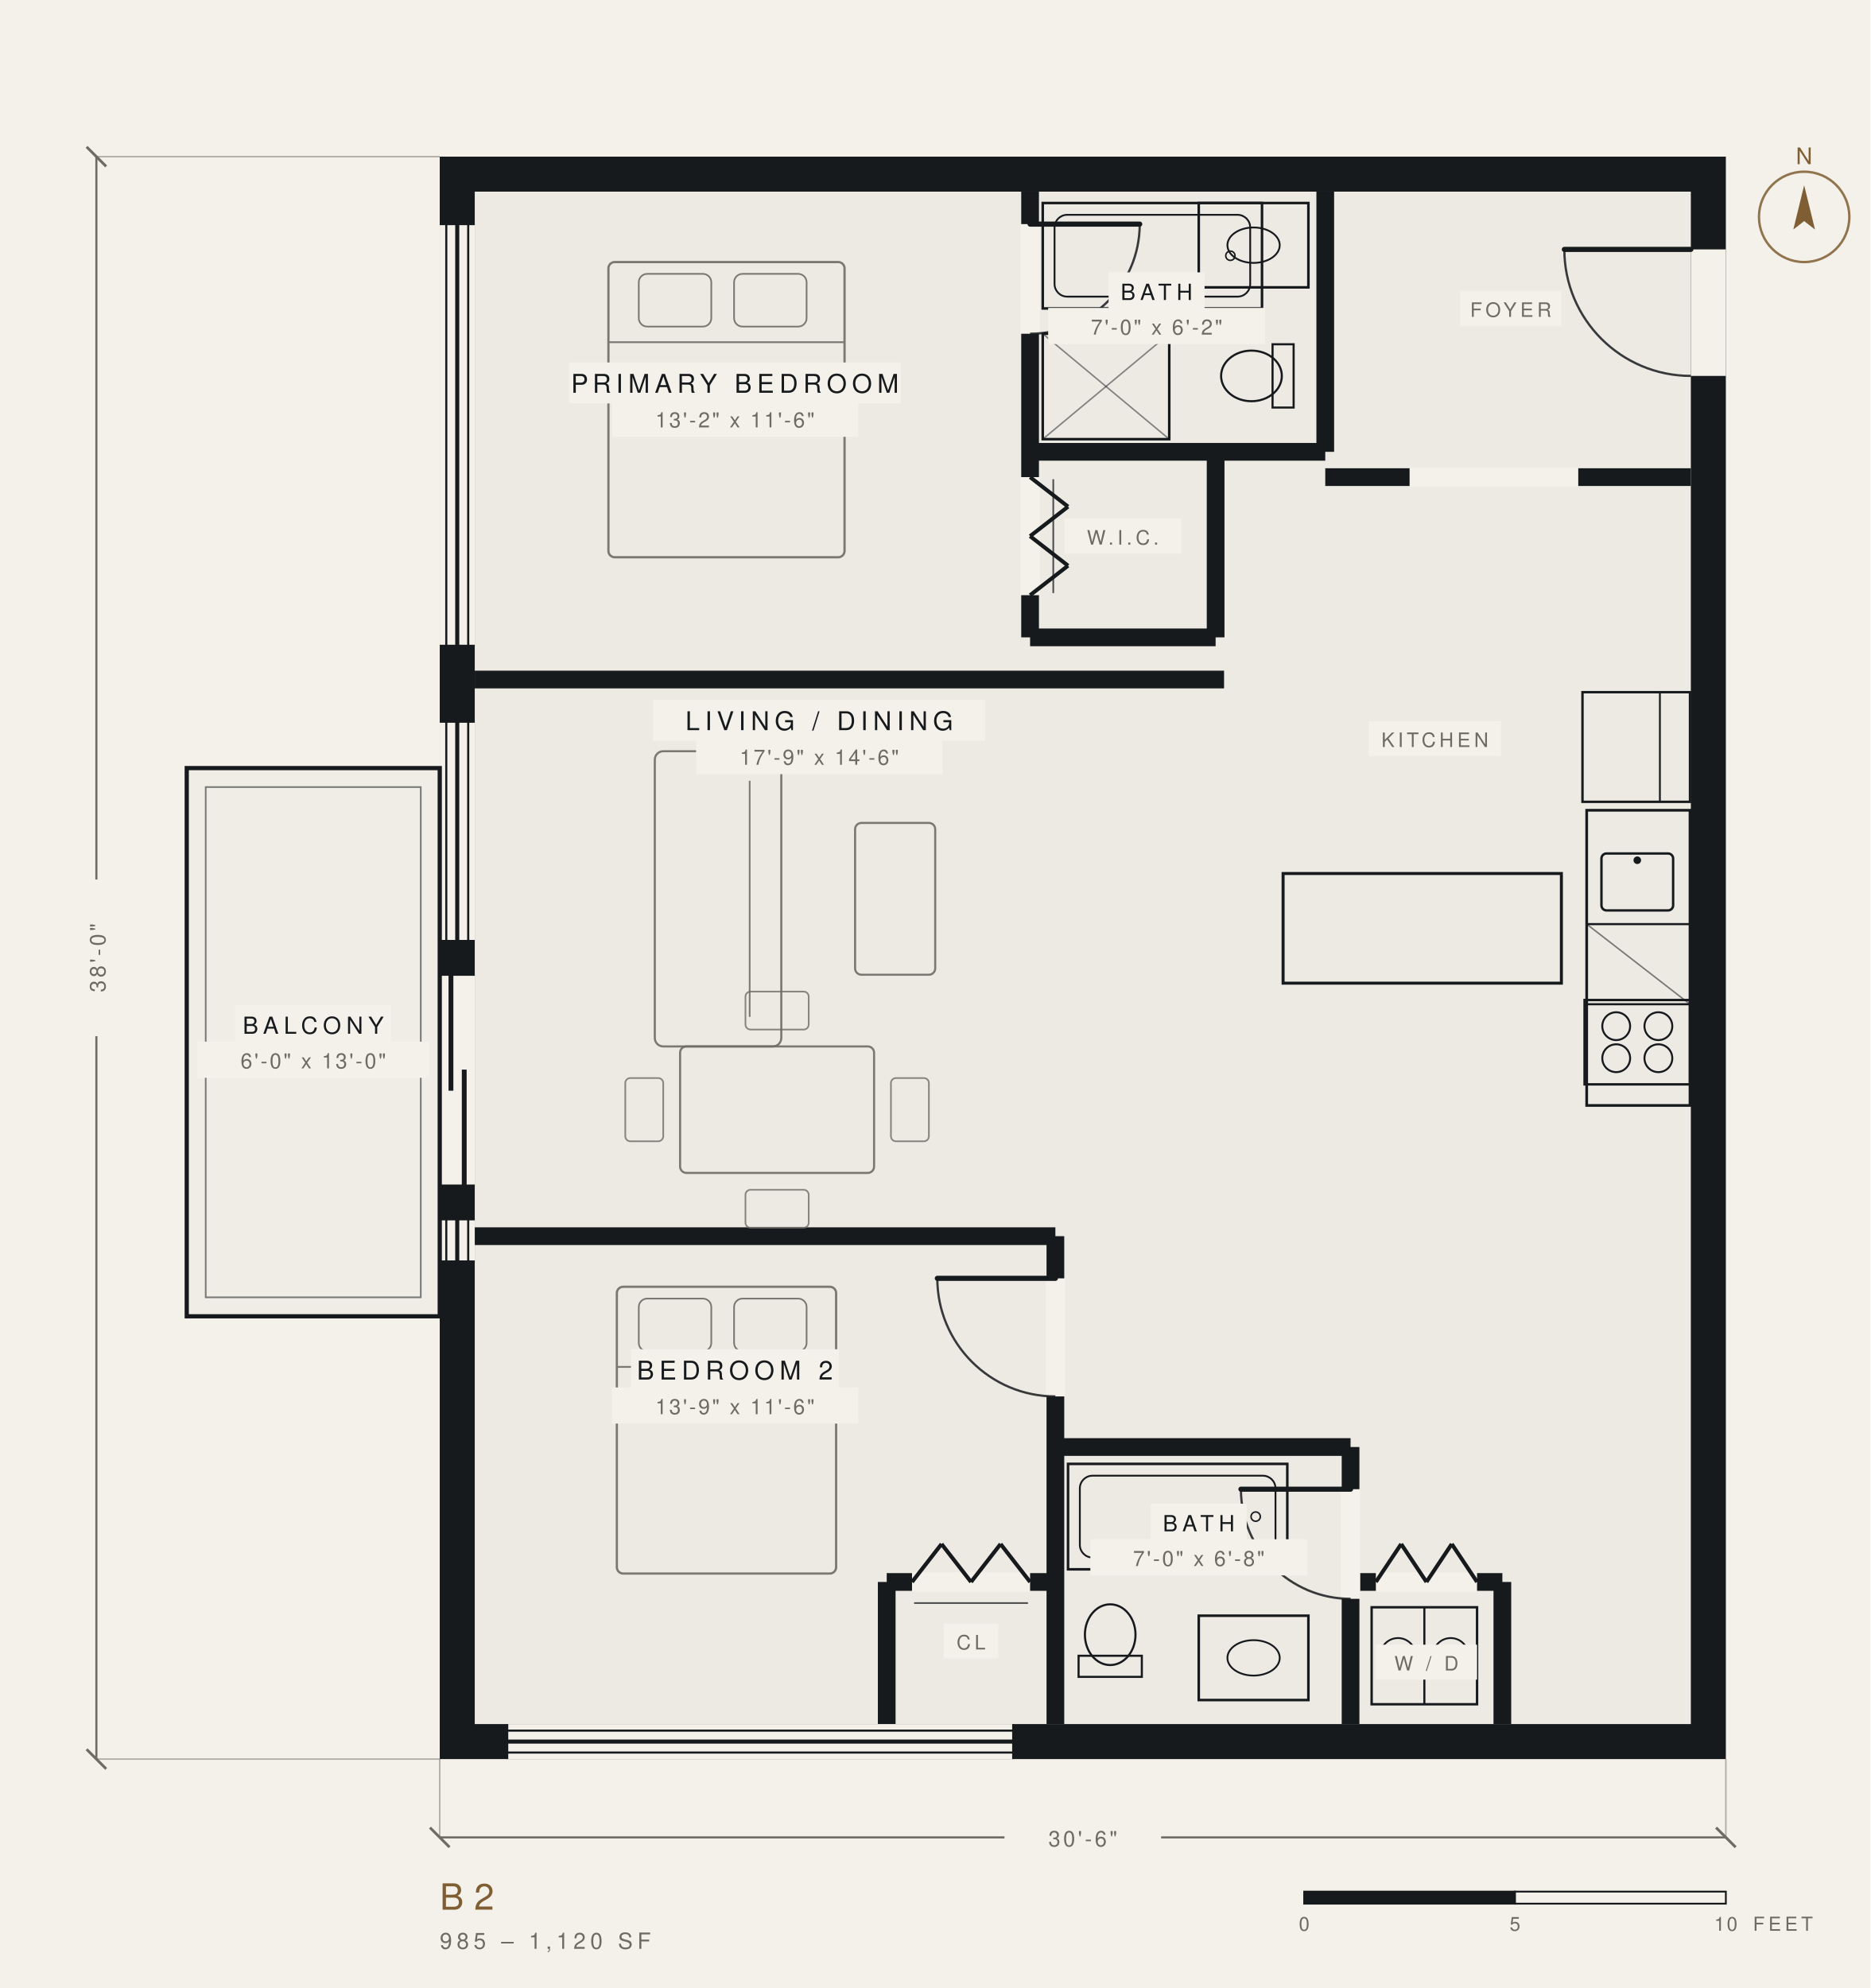
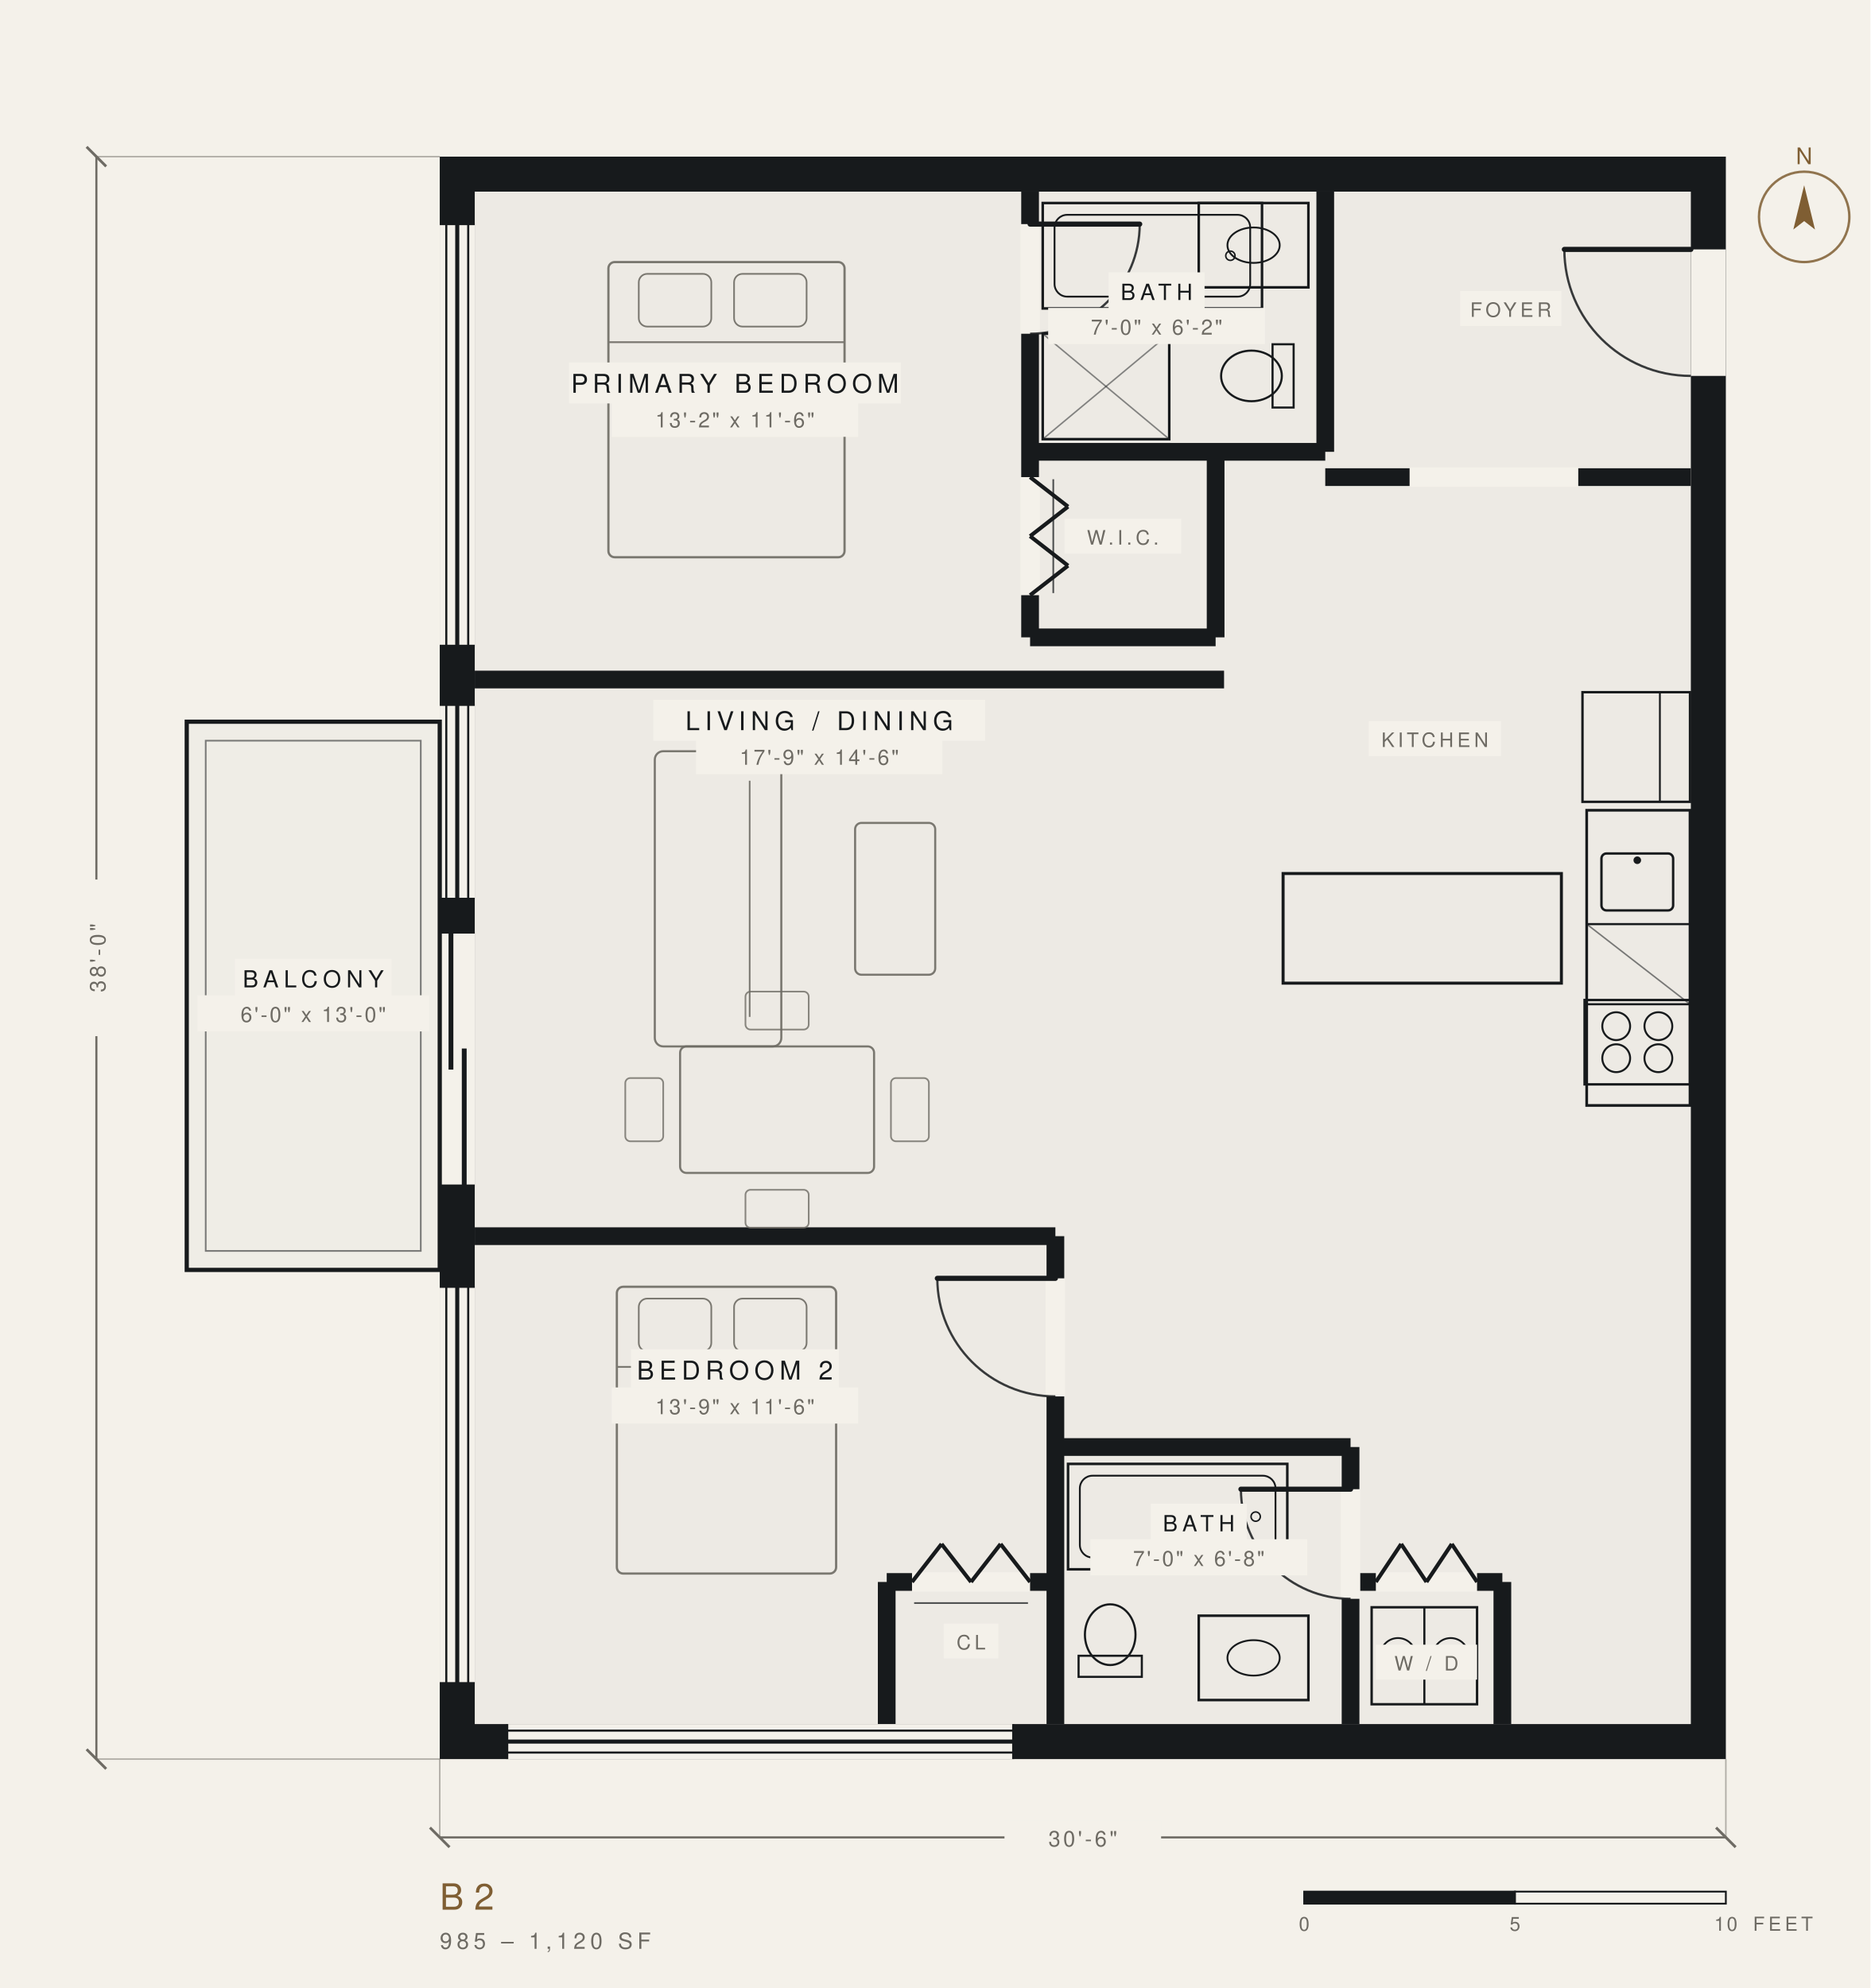
<svg xmlns="http://www.w3.org/2000/svg" viewBox="0 0 621.0 660.0" width="621.0" height="660.0" role="img" aria-label="B2 floor plan, Two Bedroom with Balcony">
  <rect width="621.0" height="660.0" fill="#F4F1EA" />
  <g shape-rendering="geometricPrecision">
    <rect x="157.62" y="63.62" width="403.76" height="508.76" fill="#171A1C" opacity="0.035" />
-     <rect x="62.0" y="255.0" width="84.0" height="182.0" fill="#171A1C" opacity="0.02" />
+     <rect x="62.0" y="239.6" width="84.0" height="182.0" fill="#171A1C" opacity="0.02" />
    <path d="M 146.0 52.0 H 573.0 V 584.0 H 146.0 Z M 157.62 63.62 H 561.38 V 572.38 H 157.62 Z" fill="#171A1C" fill-rule="evenodd" />
    <rect x="339.06" y="63.62" width="5.88" height="147.98" fill="#171A1C" />
    <rect x="157.62" y="222.66" width="248.78" height="5.88" fill="#171A1C" />
    <rect x="342.0" y="147.06" width="98.0" height="5.88" fill="#171A1C" />
    <rect x="437.06" y="63.62" width="5.88" height="86.38" fill="#171A1C" />
    <rect x="400.66" y="150.0" width="5.88" height="61.6" fill="#171A1C" />
    <rect x="342.0" y="208.66" width="61.6" height="5.88" fill="#171A1C" />
    <rect x="440.0" y="155.46" width="121.38" height="5.88" fill="#171A1C" />
    <rect x="157.62" y="407.46" width="192.78" height="5.88" fill="#171A1C" />
    <rect x="347.46" y="410.4" width="5.88" height="161.98" fill="#171A1C" />
    <rect x="291.46" y="525.2" width="5.88" height="47.18" fill="#171A1C" />
    <rect x="294.4" y="522.26" width="56.0" height="5.88" fill="#171A1C" />
    <rect x="350.4" y="477.46" width="98.0" height="5.88" fill="#171A1C" />
    <rect x="445.46" y="480.4" width="5.88" height="91.98" fill="#171A1C" />
    <rect x="495.86" y="525.2" width="5.88" height="47.18" fill="#171A1C" />
    <rect x="448.4" y="522.26" width="50.4" height="5.88" fill="#171A1C" />
    <rect x="146.0" y="74.4" width="11.62" height="140.0" fill="#F4F1EA" />
-     <rect x="146.0" y="239.6" width="11.62" height="72.8" fill="#F4F1EA" />
-     <rect x="146.0" y="323.6" width="11.62" height="70.0" fill="#F4F1EA" />
-     <rect x="146.0" y="404.8" width="11.62" height="14.0" fill="#F4F1EA" />
+     <rect x="146.0" y="234.0" width="11.62" height="64.4" fill="#F4F1EA" />
+     <rect x="146.0" y="309.6" width="11.62" height="84.0" fill="#F4F1EA" />
+     <rect x="146.0" y="427.2" width="11.62" height="131.6" fill="#F4F1EA" />
    <rect x="168.4" y="572.38" width="168.0" height="11.62" fill="#F4F1EA" />
    <rect x="561.38" y="82.8" width="11.62" height="42.0" fill="#F4F1EA" />
    <rect x="338.78" y="74.4" width="6.44" height="36.4" fill="#F4F1EA" />
    <rect x="338.78" y="158.4" width="6.44" height="39.2" fill="#F4F1EA" />
    <rect x="468.0" y="155.18" width="56.0" height="6.44" fill="#F4F1EA" />
    <rect x="347.18" y="424.4" width="6.44" height="39.2" fill="#F4F1EA" />
    <rect x="302.8" y="521.98" width="39.2" height="6.44" fill="#F4F1EA" />
    <rect x="445.18" y="494.4" width="6.44" height="36.4" fill="#F4F1EA" />
    <rect x="456.8" y="521.98" width="33.6" height="6.44" fill="#F4F1EA" />
    <line x1="148.17" y1="74.4" x2="148.17" y2="214.4" stroke="#171A1C" stroke-width="0.7" />
    <line x1="151.81" y1="74.4" x2="151.81" y2="214.4" stroke="#171A1C" stroke-width="1.35" />
    <line x1="155.45" y1="74.4" x2="155.45" y2="214.4" stroke="#171A1C" stroke-width="0.7" />
    <line x1="146.0" y1="74.4" x2="157.62" y2="74.4" stroke="#171A1C" stroke-width="0.7" />
    <line x1="146.0" y1="214.4" x2="157.62" y2="214.4" stroke="#171A1C" stroke-width="0.7" />
-     <line x1="148.17" y1="239.6" x2="148.17" y2="312.4" stroke="#171A1C" stroke-width="0.7" />
-     <line x1="151.81" y1="239.6" x2="151.81" y2="312.4" stroke="#171A1C" stroke-width="1.35" />
-     <line x1="155.45" y1="239.6" x2="155.45" y2="312.4" stroke="#171A1C" stroke-width="0.7" />
-     <line x1="146.0" y1="239.6" x2="157.62" y2="239.6" stroke="#171A1C" stroke-width="0.7" />
-     <line x1="146.0" y1="312.4" x2="157.62" y2="312.4" stroke="#171A1C" stroke-width="0.7" />
-     <line x1="149.72" y1="323.6" x2="149.72" y2="362.1" stroke="#171A1C" stroke-width="1.6" />
-     <line x1="154.13" y1="355.1" x2="154.13" y2="393.6" stroke="#171A1C" stroke-width="1.6" />
-     <line x1="146.0" y1="323.6" x2="157.62" y2="323.6" stroke="#171A1C" stroke-width="0.7" />
+     <line x1="148.17" y1="234.0" x2="148.17" y2="298.4" stroke="#171A1C" stroke-width="0.7" />
+     <line x1="151.81" y1="234.0" x2="151.81" y2="298.4" stroke="#171A1C" stroke-width="1.35" />
+     <line x1="155.45" y1="234.0" x2="155.45" y2="298.4" stroke="#171A1C" stroke-width="0.7" />
+     <line x1="146.0" y1="234.0" x2="157.62" y2="234.0" stroke="#171A1C" stroke-width="0.7" />
+     <line x1="146.0" y1="298.4" x2="157.62" y2="298.4" stroke="#171A1C" stroke-width="0.7" />
+     <line x1="149.72" y1="309.6" x2="149.72" y2="355.1" stroke="#171A1C" stroke-width="1.6" />
+     <line x1="154.13" y1="348.1" x2="154.13" y2="393.6" stroke="#171A1C" stroke-width="1.6" />
+     <line x1="146.0" y1="309.6" x2="157.62" y2="309.6" stroke="#171A1C" stroke-width="0.7" />
    <line x1="146.0" y1="393.6" x2="157.62" y2="393.6" stroke="#171A1C" stroke-width="0.7" />
-     <line x1="148.17" y1="404.8" x2="148.17" y2="418.8" stroke="#171A1C" stroke-width="0.7" />
-     <line x1="151.81" y1="404.8" x2="151.81" y2="418.8" stroke="#171A1C" stroke-width="1.35" />
-     <line x1="155.45" y1="404.8" x2="155.45" y2="418.8" stroke="#171A1C" stroke-width="0.7" />
-     <line x1="146.0" y1="404.8" x2="157.62" y2="404.8" stroke="#171A1C" stroke-width="0.7" />
-     <line x1="146.0" y1="418.8" x2="157.62" y2="418.8" stroke="#171A1C" stroke-width="0.7" />
+     <line x1="148.17" y1="427.2" x2="148.17" y2="558.8" stroke="#171A1C" stroke-width="0.7" />
+     <line x1="151.81" y1="427.2" x2="151.81" y2="558.8" stroke="#171A1C" stroke-width="1.35" />
+     <line x1="155.45" y1="427.2" x2="155.45" y2="558.8" stroke="#171A1C" stroke-width="0.7" />
+     <line x1="146.0" y1="427.2" x2="157.62" y2="427.2" stroke="#171A1C" stroke-width="0.7" />
+     <line x1="146.0" y1="558.8" x2="157.62" y2="558.8" stroke="#171A1C" stroke-width="0.7" />
    <line x1="168.4" y1="574.55" x2="336.4" y2="574.55" stroke="#171A1C" stroke-width="0.7" />
    <line x1="168.4" y1="578.19" x2="336.4" y2="578.19" stroke="#171A1C" stroke-width="1.35" />
    <line x1="168.4" y1="581.83" x2="336.4" y2="581.83" stroke="#171A1C" stroke-width="0.7" />
    <line x1="168.4" y1="572.38" x2="168.4" y2="584.0" stroke="#171A1C" stroke-width="0.7" />
    <line x1="336.4" y1="572.38" x2="336.4" y2="584.0" stroke="#171A1C" stroke-width="0.7" />
    <path d="M 561.38 124.8 A 42.0 42.0 0 0 1 519.38 82.8" fill="none" stroke="#171A1C" stroke-width="0.75" opacity="0.85" />
    <line x1="561.38" y1="82.8" x2="519.38" y2="82.8" stroke="#171A1C" stroke-width="1.7" stroke-linecap="round" />
    <path d="M 342.0 110.8 A 36.4 36.4 0 0 0 378.4 74.4" fill="none" stroke="#171A1C" stroke-width="0.75" opacity="0.85" />
    <line x1="342.0" y1="74.4" x2="378.4" y2="74.4" stroke="#171A1C" stroke-width="1.7" stroke-linecap="round" />
    <line x1="342.0" y1="158.4" x2="354.6" y2="168.2" stroke="#171A1C" stroke-width="1.3" />
    <line x1="354.6" y1="168.2" x2="342.0" y2="178.0" stroke="#171A1C" stroke-width="1.3" />
    <line x1="342.0" y1="178.0" x2="354.6" y2="187.8" stroke="#171A1C" stroke-width="1.3" />
    <line x1="354.6" y1="187.8" x2="342.0" y2="197.6" stroke="#171A1C" stroke-width="1.3" />
    <path d="M 350.4 463.6 A 39.2 39.2 0 0 1 311.2 424.4" fill="none" stroke="#171A1C" stroke-width="0.75" opacity="0.85" />
    <line x1="350.4" y1="424.4" x2="311.2" y2="424.4" stroke="#171A1C" stroke-width="1.7" stroke-linecap="round" />
    <line x1="302.8" y1="525.2" x2="312.6" y2="512.6" stroke="#171A1C" stroke-width="1.3" />
    <line x1="312.6" y1="512.6" x2="322.4" y2="525.2" stroke="#171A1C" stroke-width="1.3" />
    <line x1="322.4" y1="525.2" x2="332.2" y2="512.6" stroke="#171A1C" stroke-width="1.3" />
    <line x1="332.2" y1="512.6" x2="342.0" y2="525.2" stroke="#171A1C" stroke-width="1.3" />
    <path d="M 448.4 530.8 A 36.4 36.4 0 0 1 412.0 494.4" fill="none" stroke="#171A1C" stroke-width="0.75" opacity="0.85" />
    <line x1="448.4" y1="494.4" x2="412.0" y2="494.4" stroke="#171A1C" stroke-width="1.7" stroke-linecap="round" />
    <line x1="456.8" y1="525.2" x2="465.2" y2="512.6" stroke="#171A1C" stroke-width="1.3" />
    <line x1="465.2" y1="512.6" x2="473.6" y2="525.2" stroke="#171A1C" stroke-width="1.3" />
    <line x1="473.6" y1="525.2" x2="482.0" y2="512.6" stroke="#171A1C" stroke-width="1.3" />
    <line x1="482.0" y1="512.6" x2="490.4" y2="525.2" stroke="#171A1C" stroke-width="1.3" />
-     <rect x="62.0" y="255.0" width="84.0" height="182.0" fill="none" stroke="#171A1C" stroke-width="1.4" />
-     <rect x="68.3" y="261.3" width="71.4" height="169.4" fill="none" stroke="#171A1C" stroke-width="0.55" opacity="0.55" />
+     <rect x="62.0" y="239.6" width="84.0" height="182.0" fill="none" stroke="#171A1C" stroke-width="1.4" />
+     <rect x="68.3" y="245.9" width="71.4" height="169.4" fill="none" stroke="#171A1C" stroke-width="0.55" opacity="0.55" />
    <line x1="349.7" y1="159.1" x2="349.7" y2="196.9" stroke="#171A1C" stroke-width="0.55" opacity="0.75" />
    <line x1="303.5" y1="532.2" x2="341.3" y2="532.2" stroke="#171A1C" stroke-width="0.55" opacity="0.75" />
    <rect x="525.4" y="229.8" width="35.7" height="36.4" fill="none" stroke="#171A1C" stroke-width="0.8" />
    <line x1="551.1" y1="229.8" x2="551.1" y2="266.2" stroke="#171A1C" stroke-width="0.6" />
    <rect x="526.8" y="269.0" width="34.3" height="98.0" fill="none" stroke="#171A1C" stroke-width="0.9" />
    <rect x="531.7" y="283.35" width="23.8" height="18.9" fill="none" stroke="#171A1C" stroke-width="0.8" rx="1.68" />
    <circle cx="543.6" cy="285.59" r="1.26" fill="#171A1C" />
    <rect x="526.8" y="306.8" width="34.3" height="26.6" fill="none" stroke="#171A1C" stroke-width="0.7" />
    <line x1="526.8" y1="306.8" x2="561.1" y2="333.4" stroke="#171A1C" stroke-width="0.5" opacity="0.55" />
    <rect x="526.1" y="332.0" width="35.0" height="28.0" fill="none" stroke="#171A1C" stroke-width="0.8" />
    <circle cx="536.6" cy="340.68" r="4.62" fill="none" stroke="#171A1C" stroke-width="0.65" />
    <circle cx="536.6" cy="351.32" r="4.62" fill="none" stroke="#171A1C" stroke-width="0.65" />
    <circle cx="550.6" cy="340.68" r="4.62" fill="none" stroke="#171A1C" stroke-width="0.65" />
    <circle cx="550.6" cy="351.32" r="4.62" fill="none" stroke="#171A1C" stroke-width="0.65" />
    <rect x="426.0" y="290.0" width="92.4" height="36.4" fill="none" stroke="#171A1C" stroke-width="1.0" />
    <rect x="346.2" y="67.4" width="72.8" height="35.0" fill="none" stroke="#171A1C" stroke-width="0.85" />
    <rect x="350.12" y="71.32" width="64.96" height="27.16" fill="none" stroke="#171A1C" stroke-width="0.6" rx="4.2" />
    <circle cx="408.5" cy="84.9" r="1.54" fill="none" stroke="#171A1C" stroke-width="0.5" />
    <rect x="398.0" y="67.4" width="36.4" height="28.0" fill="none" stroke="#171A1C" stroke-width="0.85" />
    <ellipse cx="416.2" cy="81.4" rx="8.68" ry="5.88" fill="none" stroke="#171A1C" stroke-width="0.6" />
    <rect x="346.2" y="110.8" width="42.0" height="35.0" fill="none" stroke="#171A1C" stroke-width="0.85" />
    <line x1="346.2" y1="110.8" x2="388.2" y2="145.8" stroke="#171A1C" stroke-width="0.5" opacity="0.5" />
    <line x1="388.2" y1="110.8" x2="346.2" y2="145.8" stroke="#171A1C" stroke-width="0.5" opacity="0.5" />
    <g transform="translate(417.6,124.8) rotate(90)">
      <rect x="-10.5" y="-11.9" width="21.0" height="7.0" fill="none" stroke="#171A1C" stroke-width="0.7" />
      <ellipse cx="0" cy="2.1" rx="8.4" ry="10.08" fill="none" stroke="#171A1C" stroke-width="0.7" />
    </g>
    <rect x="354.6" y="486.0" width="72.8" height="35.0" fill="none" stroke="#171A1C" stroke-width="0.85" />
    <rect x="358.52" y="489.92" width="64.96" height="27.16" fill="none" stroke="#171A1C" stroke-width="0.6" rx="4.2" />
    <circle cx="416.9" cy="503.5" r="1.54" fill="none" stroke="#171A1C" stroke-width="0.5" />
    <rect x="398.0" y="536.4" width="36.4" height="28.0" fill="none" stroke="#171A1C" stroke-width="0.85" />
    <ellipse cx="416.2" cy="550.4" rx="8.68" ry="5.88" fill="none" stroke="#171A1C" stroke-width="0.6" />
    <g transform="translate(368.6,544.8) rotate(180)">
      <rect x="-10.5" y="-11.9" width="21.0" height="7.0" fill="none" stroke="#171A1C" stroke-width="0.7" />
      <ellipse cx="0" cy="2.1" rx="8.4" ry="10.08" fill="none" stroke="#171A1C" stroke-width="0.7" />
    </g>
    <rect x="455.4" y="533.6" width="35.0" height="32.2" fill="none" stroke="#171A1C" stroke-width="0.8" />
    <line x1="472.9" y1="533.6" x2="472.9" y2="565.8" stroke="#171A1C" stroke-width="0.7" />
    <circle cx="464.15" cy="549.7" r="5.88" fill="none" stroke="#171A1C" stroke-width="0.6" />
    <circle cx="481.65" cy="549.7" r="5.88" fill="none" stroke="#171A1C" stroke-width="0.6" />
    <g transform="translate(241.2,136.0) rotate(0)" opacity="0.9">
      <rect x="-39.2" y="-49.0" width="78.4" height="98.0" rx="2.1" fill="none" stroke="#6E6B64" stroke-width="0.75" />
      <line x1="-39.2" y1="-22.4" x2="39.2" y2="-22.4" stroke="#6E6B64" stroke-width="0.6" />
      <rect x="-29.12" y="-45.08" width="24.08" height="17.5" rx="2.8" fill="none" stroke="#6E6B64" stroke-width="0.55" />
      <rect x="2.52" y="-45.08" width="24.08" height="17.5" rx="2.8" fill="none" stroke="#6E6B64" stroke-width="0.55" />
    </g>
    <g transform="translate(241.2,474.8) rotate(0)" opacity="0.9">
      <rect x="-36.4" y="-47.6" width="72.8" height="95.2" rx="2.1" fill="none" stroke="#6E6B64" stroke-width="0.75" />
      <line x1="-36.4" y1="-21.0" x2="36.4" y2="-21.0" stroke="#6E6B64" stroke-width="0.6" />
      <rect x="-29.12" y="-43.68" width="24.08" height="17.5" rx="2.8" fill="none" stroke="#6E6B64" stroke-width="0.55" />
      <rect x="2.52" y="-43.68" width="24.08" height="17.5" rx="2.8" fill="none" stroke="#6E6B64" stroke-width="0.55" />
    </g>
    <g transform="translate(238.4,298.4) rotate(90)" opacity="0.9">
      <rect x="-49.0" y="-21.0" width="98.0" height="42.0" rx="2.8" fill="none" stroke="#6E6B64" stroke-width="0.7" />
      <line x1="-39.2" y1="-10.5" x2="39.2" y2="-10.5" stroke="#6E6B64" stroke-width="0.55" />
    </g>
    <rect x="283.9" y="273.2" width="26.6" height="50.4" rx="2.1" fill="none" stroke="#6E6B64" stroke-width="0.7" opacity="0.9" />
    <rect x="225.8" y="347.4" width="64.4" height="42.0" rx="2.1" fill="none" stroke="#6E6B64" stroke-width="0.7" opacity="0.9" />
    <rect x="247.5" y="329.2" width="21.0" height="12.6" rx="1.68" fill="none" stroke="#6E6B64" stroke-width="0.55" opacity="0.8" />
    <rect x="247.5" y="395.0" width="21.0" height="12.6" rx="1.68" fill="none" stroke="#6E6B64" stroke-width="0.55" opacity="0.8" />
    <rect x="207.6" y="357.9" width="12.6" height="21.0" rx="1.68" fill="none" stroke="#6E6B64" stroke-width="0.55" opacity="0.8" />
    <rect x="295.8" y="357.9" width="12.6" height="21.0" rx="1.68" fill="none" stroke="#6E6B64" stroke-width="0.55" opacity="0.8" />
-     <rect x="78.02" y="333.73" width="51.96" height="12.8" fill="#F4F1EA" />
-     <text x="104.0" y="343.2" font-family="Jost, 'Helvetica Neue', Helvetica, Arial, sans-serif" font-size="7.8" fill="#171A1C" letter-spacing="1.7" text-anchor="middle" font-weight="500">BALCONY</text>
-     <rect x="65.55" y="345.82" width="76.9" height="12.0" fill="#F4F1EA" />
-     <text x="104.0" y="354.7" font-family="Jost, 'Helvetica Neue', Helvetica, Arial, sans-serif" font-size="7" fill="#6E6B64" letter-spacing="0.7" text-anchor="middle" font-weight="400">6'-0" x 13'-0"</text>
+     <rect x="78.02" y="318.33" width="51.96" height="12.8" fill="#F4F1EA" />
+     <text x="104.0" y="327.8" font-family="Jost, 'Helvetica Neue', Helvetica, Arial, sans-serif" font-size="7.8" fill="#171A1C" letter-spacing="1.7" text-anchor="middle" font-weight="500">BALCONY</text>
+     <rect x="65.55" y="330.42" width="76.9" height="12.0" fill="#F4F1EA" />
+     <text x="104.0" y="339.3" font-family="Jost, 'Helvetica Neue', Helvetica, Arial, sans-serif" font-size="7" fill="#6E6B64" letter-spacing="0.7" text-anchor="middle" font-weight="400">6'-0" x 13'-0"</text>
    <rect x="188.9" y="120.34" width="110.2" height="13.6" fill="#F4F1EA" />
    <text x="244.0" y="130.4" font-family="Jost, 'Helvetica Neue', Helvetica, Arial, sans-serif" font-size="8.6" fill="#171A1C" letter-spacing="1.7" text-anchor="middle" font-weight="500">PRIMARY BEDROOM</text>
    <rect x="203.1" y="133.02" width="81.8" height="12.0" fill="#F4F1EA" />
    <text x="244.0" y="141.9" font-family="Jost, 'Helvetica Neue', Helvetica, Arial, sans-serif" font-size="7" fill="#6E6B64" letter-spacing="0.7" text-anchor="middle" font-weight="400">13'-2" x 11'-6"</text>
    <rect x="216.9" y="232.34" width="110.2" height="13.6" fill="#F4F1EA" />
    <text x="272.0" y="242.4" font-family="Jost, 'Helvetica Neue', Helvetica, Arial, sans-serif" font-size="8.6" fill="#171A1C" letter-spacing="1.7" text-anchor="middle" font-weight="500">LIVING / DINING</text>
    <rect x="231.1" y="245.02" width="81.8" height="12.0" fill="#F4F1EA" />
    <text x="272.0" y="253.9" font-family="Jost, 'Helvetica Neue', Helvetica, Arial, sans-serif" font-size="7" fill="#6E6B64" letter-spacing="0.7" text-anchor="middle" font-weight="400">17'-9" x 14'-6"</text>
    <rect x="209.48" y="447.94" width="69.04" height="13.6" fill="#F4F1EA" />
    <text x="244.0" y="458.0" font-family="Jost, 'Helvetica Neue', Helvetica, Arial, sans-serif" font-size="8.6" fill="#171A1C" letter-spacing="1.7" text-anchor="middle" font-weight="500">BEDROOM 2</text>
    <rect x="203.1" y="460.62" width="81.8" height="12.0" fill="#F4F1EA" />
    <text x="244.0" y="469.5" font-family="Jost, 'Helvetica Neue', Helvetica, Arial, sans-serif" font-size="7" fill="#6E6B64" letter-spacing="0.7" text-anchor="middle" font-weight="400">13'-9" x 11'-6"</text>
    <rect x="454.44" y="239.42" width="43.92" height="11.6" fill="#F4F1EA" />
    <text x="476.4" y="248.0" font-family="Jost, 'Helvetica Neue', Helvetica, Arial, sans-serif" font-size="6.6" fill="#6E6B64" letter-spacing="1.2" text-anchor="middle" font-weight="500">KITCHEN</text>
    <rect x="368.07" y="90.42" width="31.86" height="12.4" fill="#F4F1EA" />
    <text x="384.0" y="99.6" font-family="Jost, 'Helvetica Neue', Helvetica, Arial, sans-serif" font-size="7.4" fill="#171A1C" letter-spacing="1.7" text-anchor="middle" font-weight="500">BATH</text>
    <rect x="348.0" y="102.22" width="72.0" height="12.0" fill="#F4F1EA" />
    <text x="384.0" y="111.1" font-family="Jost, 'Helvetica Neue', Helvetica, Arial, sans-serif" font-size="7" fill="#6E6B64" letter-spacing="0.7" text-anchor="middle" font-weight="400">7'-0" x 6'-2"</text>
    <rect x="382.07" y="499.22" width="31.86" height="12.4" fill="#F4F1EA" />
    <text x="398.0" y="508.4" font-family="Jost, 'Helvetica Neue', Helvetica, Arial, sans-serif" font-size="7.4" fill="#171A1C" letter-spacing="1.7" text-anchor="middle" font-weight="500">BATH</text>
    <rect x="362.0" y="511.02" width="72.0" height="12.0" fill="#F4F1EA" />
    <text x="398.0" y="519.9" font-family="Jost, 'Helvetica Neue', Helvetica, Arial, sans-serif" font-size="7" fill="#6E6B64" letter-spacing="0.7" text-anchor="middle" font-weight="400">7'-0" x 6'-8"</text>
    <rect x="353.42" y="172.22" width="38.76" height="11.6" fill="#F4F1EA" />
    <text x="372.8" y="180.8" font-family="Jost, 'Helvetica Neue', Helvetica, Arial, sans-serif" font-size="6.6" fill="#6E6B64" letter-spacing="1.2" text-anchor="middle" font-weight="500">W.I.C.</text>
    <rect x="313.34" y="539.02" width="18.12" height="11.6" fill="#F4F1EA" />
    <text x="322.4" y="547.6" font-family="Jost, 'Helvetica Neue', Helvetica, Arial, sans-serif" font-size="6.6" fill="#6E6B64" letter-spacing="1.2" text-anchor="middle" font-weight="500">CL</text>
    <rect x="484.8" y="96.62" width="33.6" height="11.6" fill="#F4F1EA" />
    <text x="501.6" y="105.2" font-family="Jost, 'Helvetica Neue', Helvetica, Arial, sans-serif" font-size="6.6" fill="#6E6B64" letter-spacing="1.2" text-anchor="middle" font-weight="500">FOYER</text>
    <rect x="456.8" y="546.02" width="33.6" height="11.6" fill="#F4F1EA" />
    <text x="473.6" y="554.6" font-family="Jost, 'Helvetica Neue', Helvetica, Arial, sans-serif" font-size="6.6" fill="#6E6B64" letter-spacing="1.2" text-anchor="middle" font-weight="500">W / D</text>
    <line x1="146.0" y1="610.0" x2="573.0" y2="610.0" stroke="#6E6B64" stroke-width="0.7" />
    <line x1="142.75" y1="606.75" x2="149.25" y2="613.25" stroke="#6E6B64" stroke-width="0.9" />
    <line x1="569.75" y1="606.75" x2="576.25" y2="613.25" stroke="#6E6B64" stroke-width="0.9" />
    <line x1="146.0" y1="610.0" x2="146.0" y2="584.0" stroke="#6E6B64" stroke-width="0.5" opacity="0.5" />
    <line x1="573.0" y1="610.0" x2="573.0" y2="584.0" stroke="#6E6B64" stroke-width="0.5" opacity="0.5" />
    <rect x="333.5" y="604.5" width="52" height="10" fill="#F4F1EA" />
    <text x="359.5" y="613.0" font-family="Jost, 'Helvetica Neue', Helvetica, Arial, sans-serif" font-size="7.2" fill="#6E6B64" letter-spacing="0.9" text-anchor="middle" font-weight="400">30'-6"</text>
    <line x1="32.0" y1="52.0" x2="32.0" y2="584.0" stroke="#6E6B64" stroke-width="0.7" />
    <line x1="28.75" y1="48.75" x2="35.25" y2="55.25" stroke="#6E6B64" stroke-width="0.9" />
    <line x1="28.75" y1="580.75" x2="35.25" y2="587.25" stroke="#6E6B64" stroke-width="0.9" />
    <line x1="32.0" y1="52.0" x2="146.0" y2="52.0" stroke="#6E6B64" stroke-width="0.5" opacity="0.5" />
    <line x1="32.0" y1="584.0" x2="146.0" y2="584.0" stroke="#6E6B64" stroke-width="0.5" opacity="0.5" />
    <rect x="26.5" y="292.0" width="10" height="52" fill="#F4F1EA" />
    <text x="35.0" y="318.0" font-family="Jost, 'Helvetica Neue', Helvetica, Arial, sans-serif" font-size="7.2" fill="#6E6B64" letter-spacing="0.9" text-anchor="middle" font-weight="400" transform="rotate(-90 35.0 318.0)">38'-0"</text>
    <g transform="translate(599.0,72)">
      <circle cx="0" cy="0" r="15" fill="none" stroke="#7F5E33" stroke-width="0.8" opacity="0.85" />
      <path d="M 0 -10.5 L 3.6 4.2 L 0 1.4 L -3.6 4.2 Z" fill="#7F5E33" />
      <text x="0" y="-17.5" font-family="Jost, 'Helvetica Neue', Helvetica, Arial, sans-serif" font-size="7.6" fill="#7F5E33" letter-spacing="1.4" text-anchor="middle" font-weight="500">N</text>
    </g>
    <text x="146" y="634.0" font-family="Jost, 'Helvetica Neue', Helvetica, Arial, sans-serif" font-size="12" fill="#7F5E33" letter-spacing="3.4" font-weight="500">B2</text>
    <text x="146" y="647.0" font-family="Jost, 'Helvetica Neue', Helvetica, Arial, sans-serif" font-size="7.4" fill="#6E6B64" letter-spacing="1.5">985 – 1,120 SF</text>
    <rect x="433.0" y="628.0" width="70.0" height="4.0" fill="#171A1C" stroke="#171A1C" stroke-width="0.6" />
    <rect x="503.0" y="628.0" width="70.0" height="4.0" fill="#F4F1EA" stroke="#171A1C" stroke-width="0.6" />
    <text x="433.0" y="641.0" font-family="Jost, 'Helvetica Neue', Helvetica, Arial, sans-serif" font-size="6.4" fill="#6E6B64" letter-spacing="0.6" text-anchor="middle">0</text>
    <text x="503.0" y="641.0" font-family="Jost, 'Helvetica Neue', Helvetica, Arial, sans-serif" font-size="6.4" fill="#6E6B64" letter-spacing="0.6" text-anchor="middle">5</text>
    <text x="573.0" y="641.0" font-family="Jost, 'Helvetica Neue', Helvetica, Arial, sans-serif" font-size="6.4" fill="#6E6B64" letter-spacing="0.6" text-anchor="middle">10</text>
    <text x="582.0" y="641.0" font-family="Jost, 'Helvetica Neue', Helvetica, Arial, sans-serif" font-size="6.4" fill="#6E6B64" letter-spacing="1.2">FEET</text>
  </g>
</svg>
